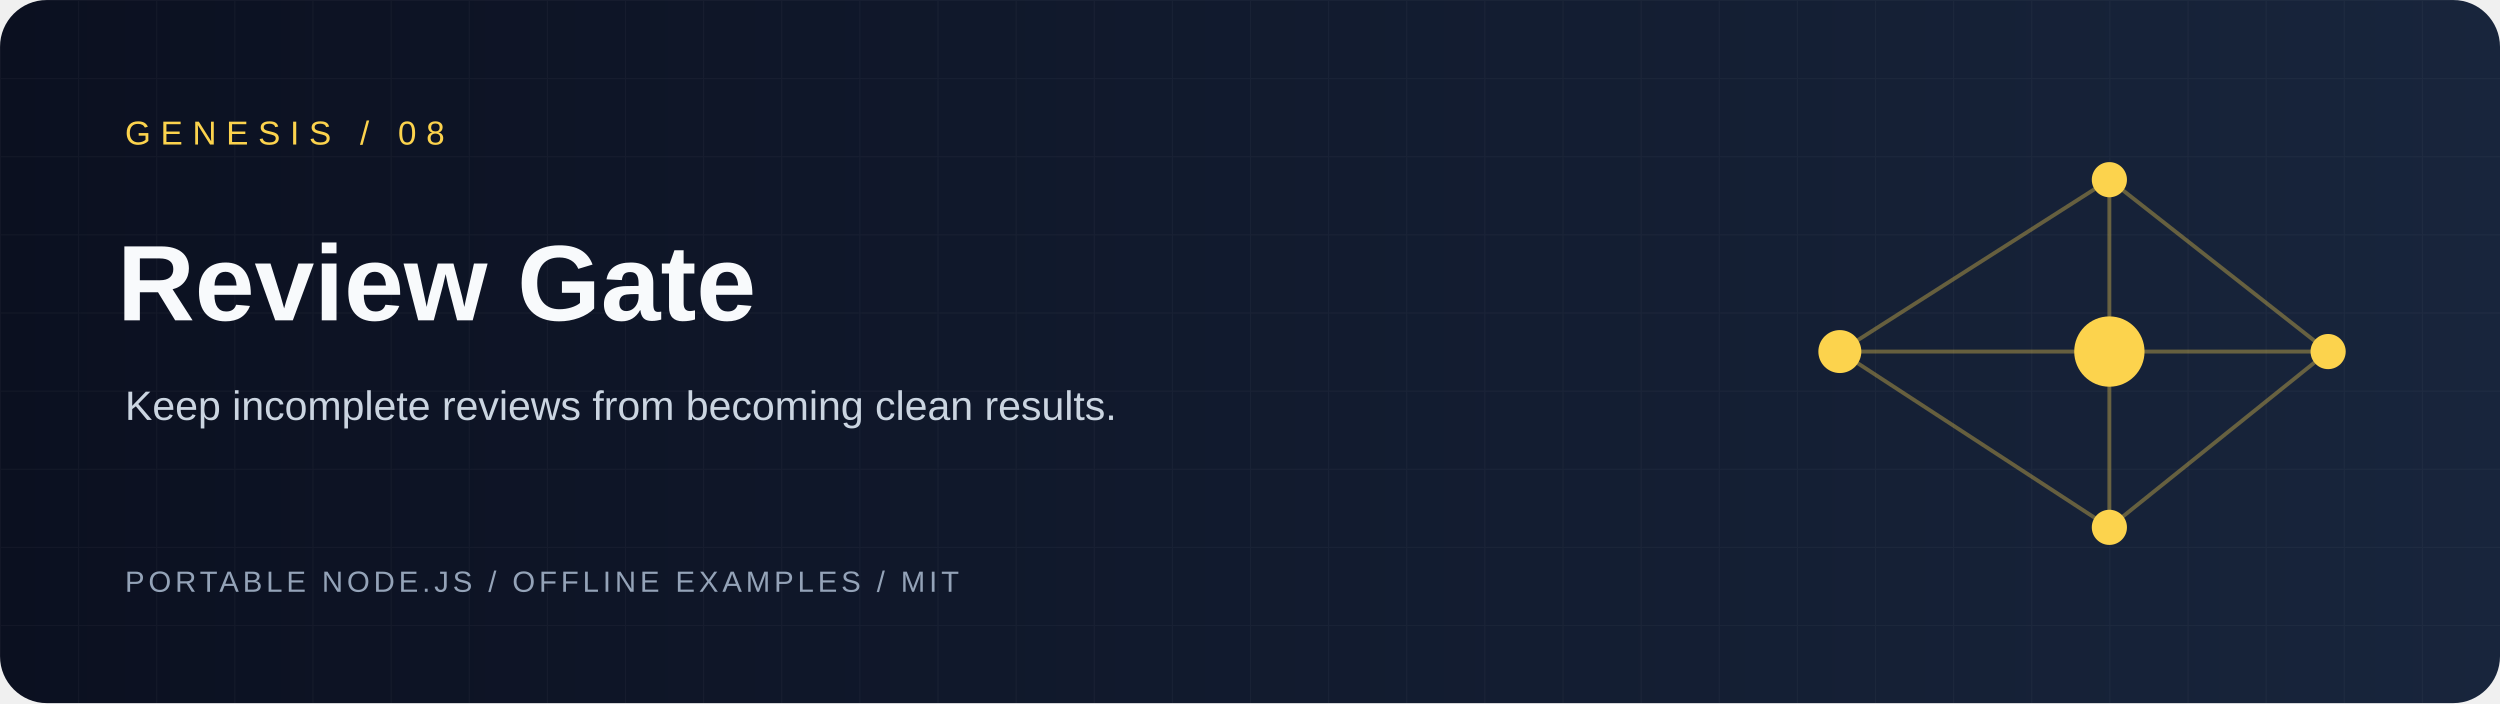
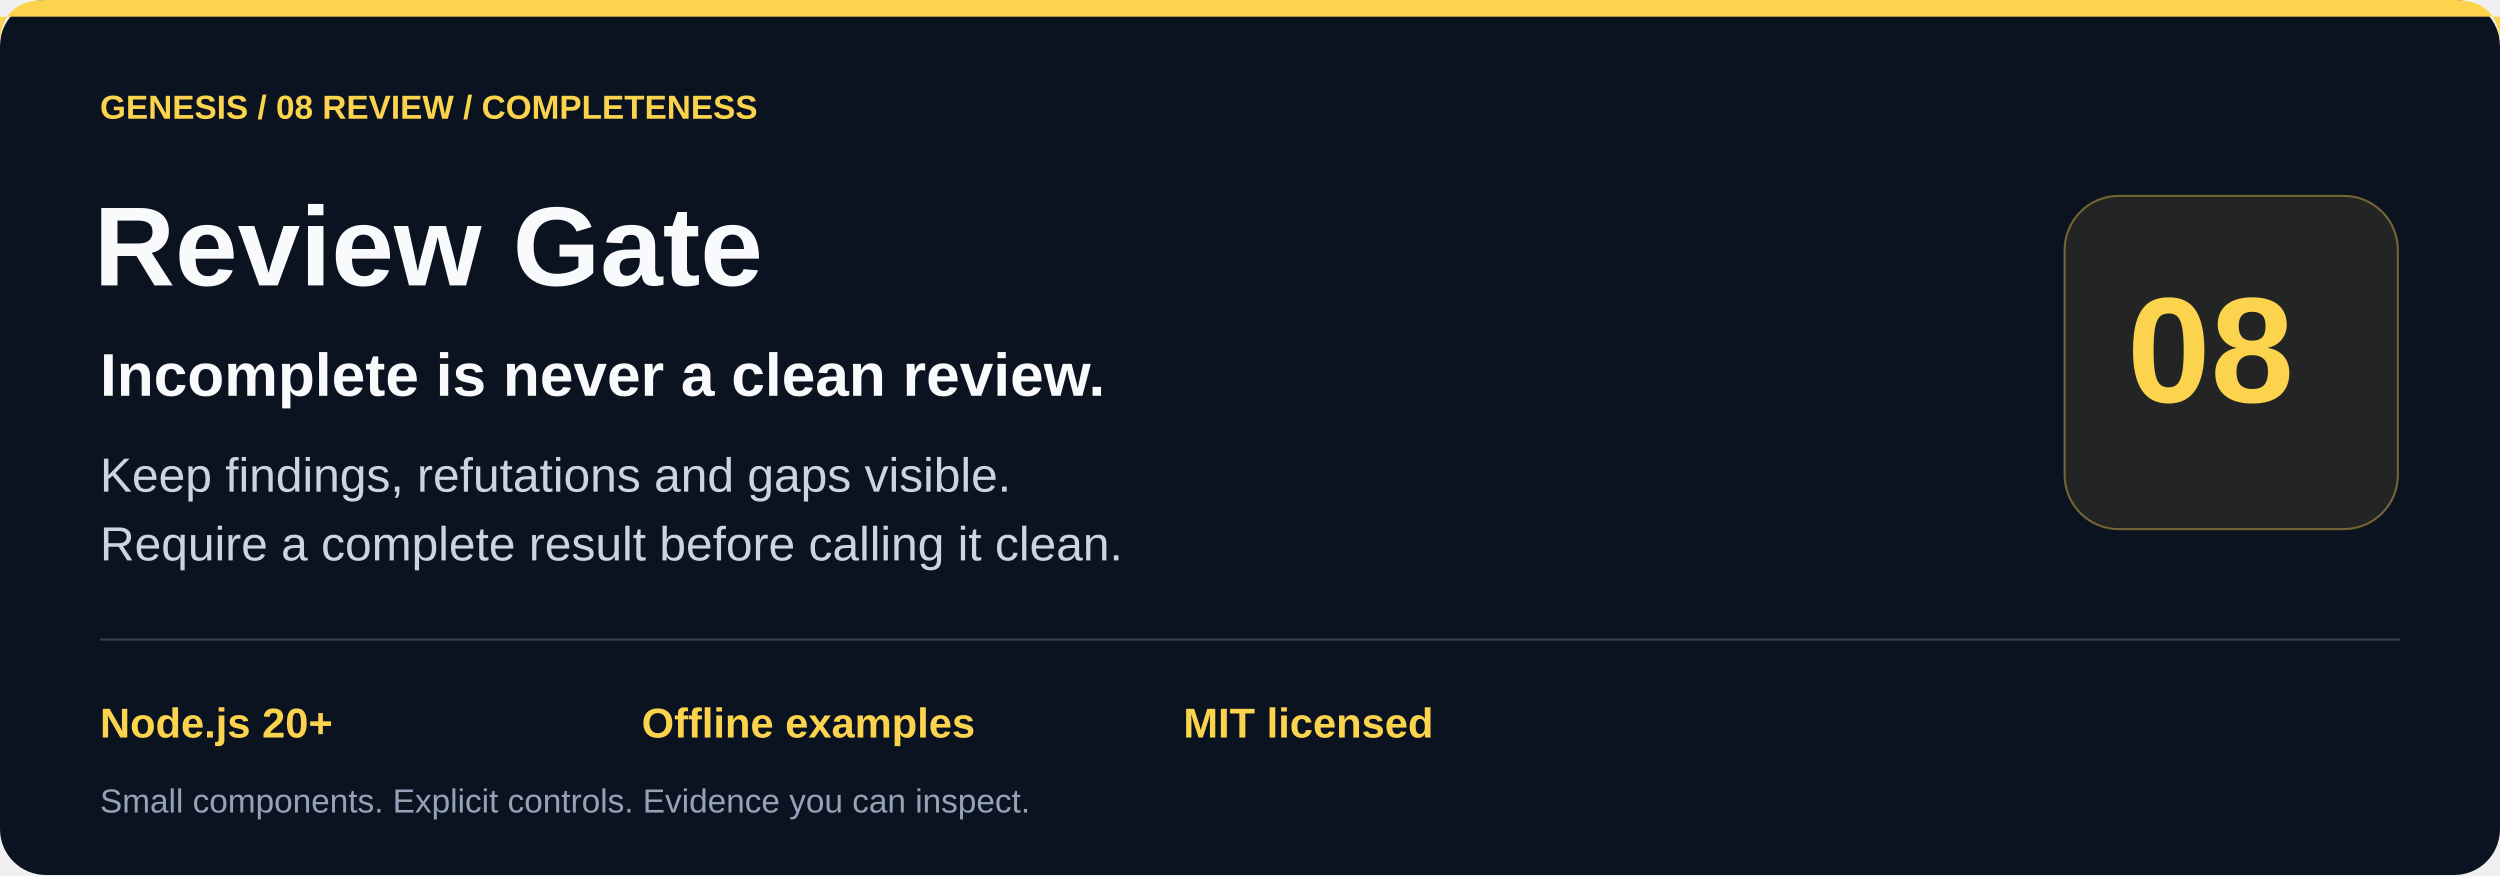
- <svg xmlns="http://www.w3.org/2000/svg" width="1280" height="360" viewBox="0 0 1280 360" role="img" aria-labelledby="title desc">
-   <defs>
-     <linearGradient id="bg">
-       <stop stop-color="#0b1020" />
-       <stop offset="1" stop-color="#18253c" />
-     </linearGradient>
-     <pattern id="grid" width="40" height="40" patternUnits="userSpaceOnUse">
-       <path d="M40 0H0V40" fill="none" stroke="#ffffff" stroke-opacity=".035" />
-     </pattern>
-   </defs>
-   <rect width="1280" height="360" rx="24" fill="url(#bg)" />
-   <rect width="1280" height="360" rx="24" fill="url(#grid)" />
-   <g fill="none" stroke="#fcd34d" stroke-opacity=".35" stroke-width="2">
-     <path d="M942 180L1080 92L1192 180L1080 270Z M942 180H1192 M1080 92V270" />
-   </g>
-   <g fill="#fcd34d">
-     <circle cx="942" cy="180" r="11" />
-     <circle cx="1080" cy="92" r="9" />
-     <circle cx="1192" cy="180" r="9" />
-     <circle cx="1080" cy="270" r="9" />
-     <circle cx="1080" cy="180" r="18" />
-   </g>
-   <text x="64" y="74" fill="#fcd34d" font-family="Segoe UI,Arial,sans-serif" font-size="17" letter-spacing="5">GENESIS / 08</text>
-   <text x="60" y="164" fill="#f8fafc" font-family="Segoe UI,Arial,sans-serif" font-weight="700" font-size="55">Review Gate</text>
-   <text x="64" y="215" fill="#cbd5e1" font-family="Segoe UI,Arial,sans-serif" font-size="21">Keep incomplete reviews from becoming clean results.</text>
-   <text x="64" y="303" fill="#94a3b8" font-family="Segoe UI,Arial,sans-serif" font-size="15" letter-spacing="2">PORTABLE NODE.JS  /  OFFLINE EXAMPLES  /  MIT</text>
+ <svg xmlns="http://www.w3.org/2000/svg" width="1200" height="420" viewBox="0 0 1200 420" role="img" aria-labelledby="title desc">
+   <rect width="1200" height="420" rx="22" fill="#0b1220" />
+   <path d="M0 22Q0 0 22 0H1178Q1200 0 1200 22V8H0Z" fill="#fcd34d" />
+   <text x="48" y="57" font-family="Arial,Helvetica,sans-serif" font-size="16" fill="#fcd34d" font-weight="700">GENESIS / 08    REVIEW / COMPLETENESS</text>
+   <text x="45" y="137" font-family="Arial,Helvetica,sans-serif" font-size="54" fill="#f8fafc" font-weight="700">Review Gate</text>
+   <text x="48" y="190" font-family="Arial,Helvetica,sans-serif" font-size="29" fill="#f8fafc" font-weight="700">Incomplete is never a clean review.</text>
+   <text x="48" y="236" font-family="Arial,Helvetica,sans-serif" font-size="23" fill="#cbd5e1" font-weight="400">Keep findings, refutations and gaps visible.</text>
+   <text x="48" y="269" font-family="Arial,Helvetica,sans-serif" font-size="23" fill="#cbd5e1" font-weight="400">Require a complete result before calling it clean.</text>
+   <path d="M48 307H1152" stroke="#334155" />
+   <text x="48" y="354" font-family="Arial,Helvetica,sans-serif" font-size="20" fill="#fcd34d" font-weight="700">Node.js 20+</text>
+   <text x="308" y="354" font-family="Arial,Helvetica,sans-serif" font-size="20" fill="#fcd34d" font-weight="700">Offline examples</text>
+   <text x="568" y="354" font-family="Arial,Helvetica,sans-serif" font-size="20" fill="#fcd34d" font-weight="700">MIT licensed</text>
+   <text x="48" y="390" font-family="Arial,Helvetica,sans-serif" font-size="16" fill="#94a3b8" font-weight="400">Small components. Explicit controls. Evidence you can inspect.</text>
+   <rect x="991" y="94" width="160" height="160" rx="26" fill="#fcd34d" fill-opacity=".10" stroke="#fcd34d" stroke-opacity=".4" />
+   <text x="1021" y="193" font-family="Arial,Helvetica,sans-serif" font-size="72" fill="#fcd34d" font-weight="700">08</text>
</svg>
